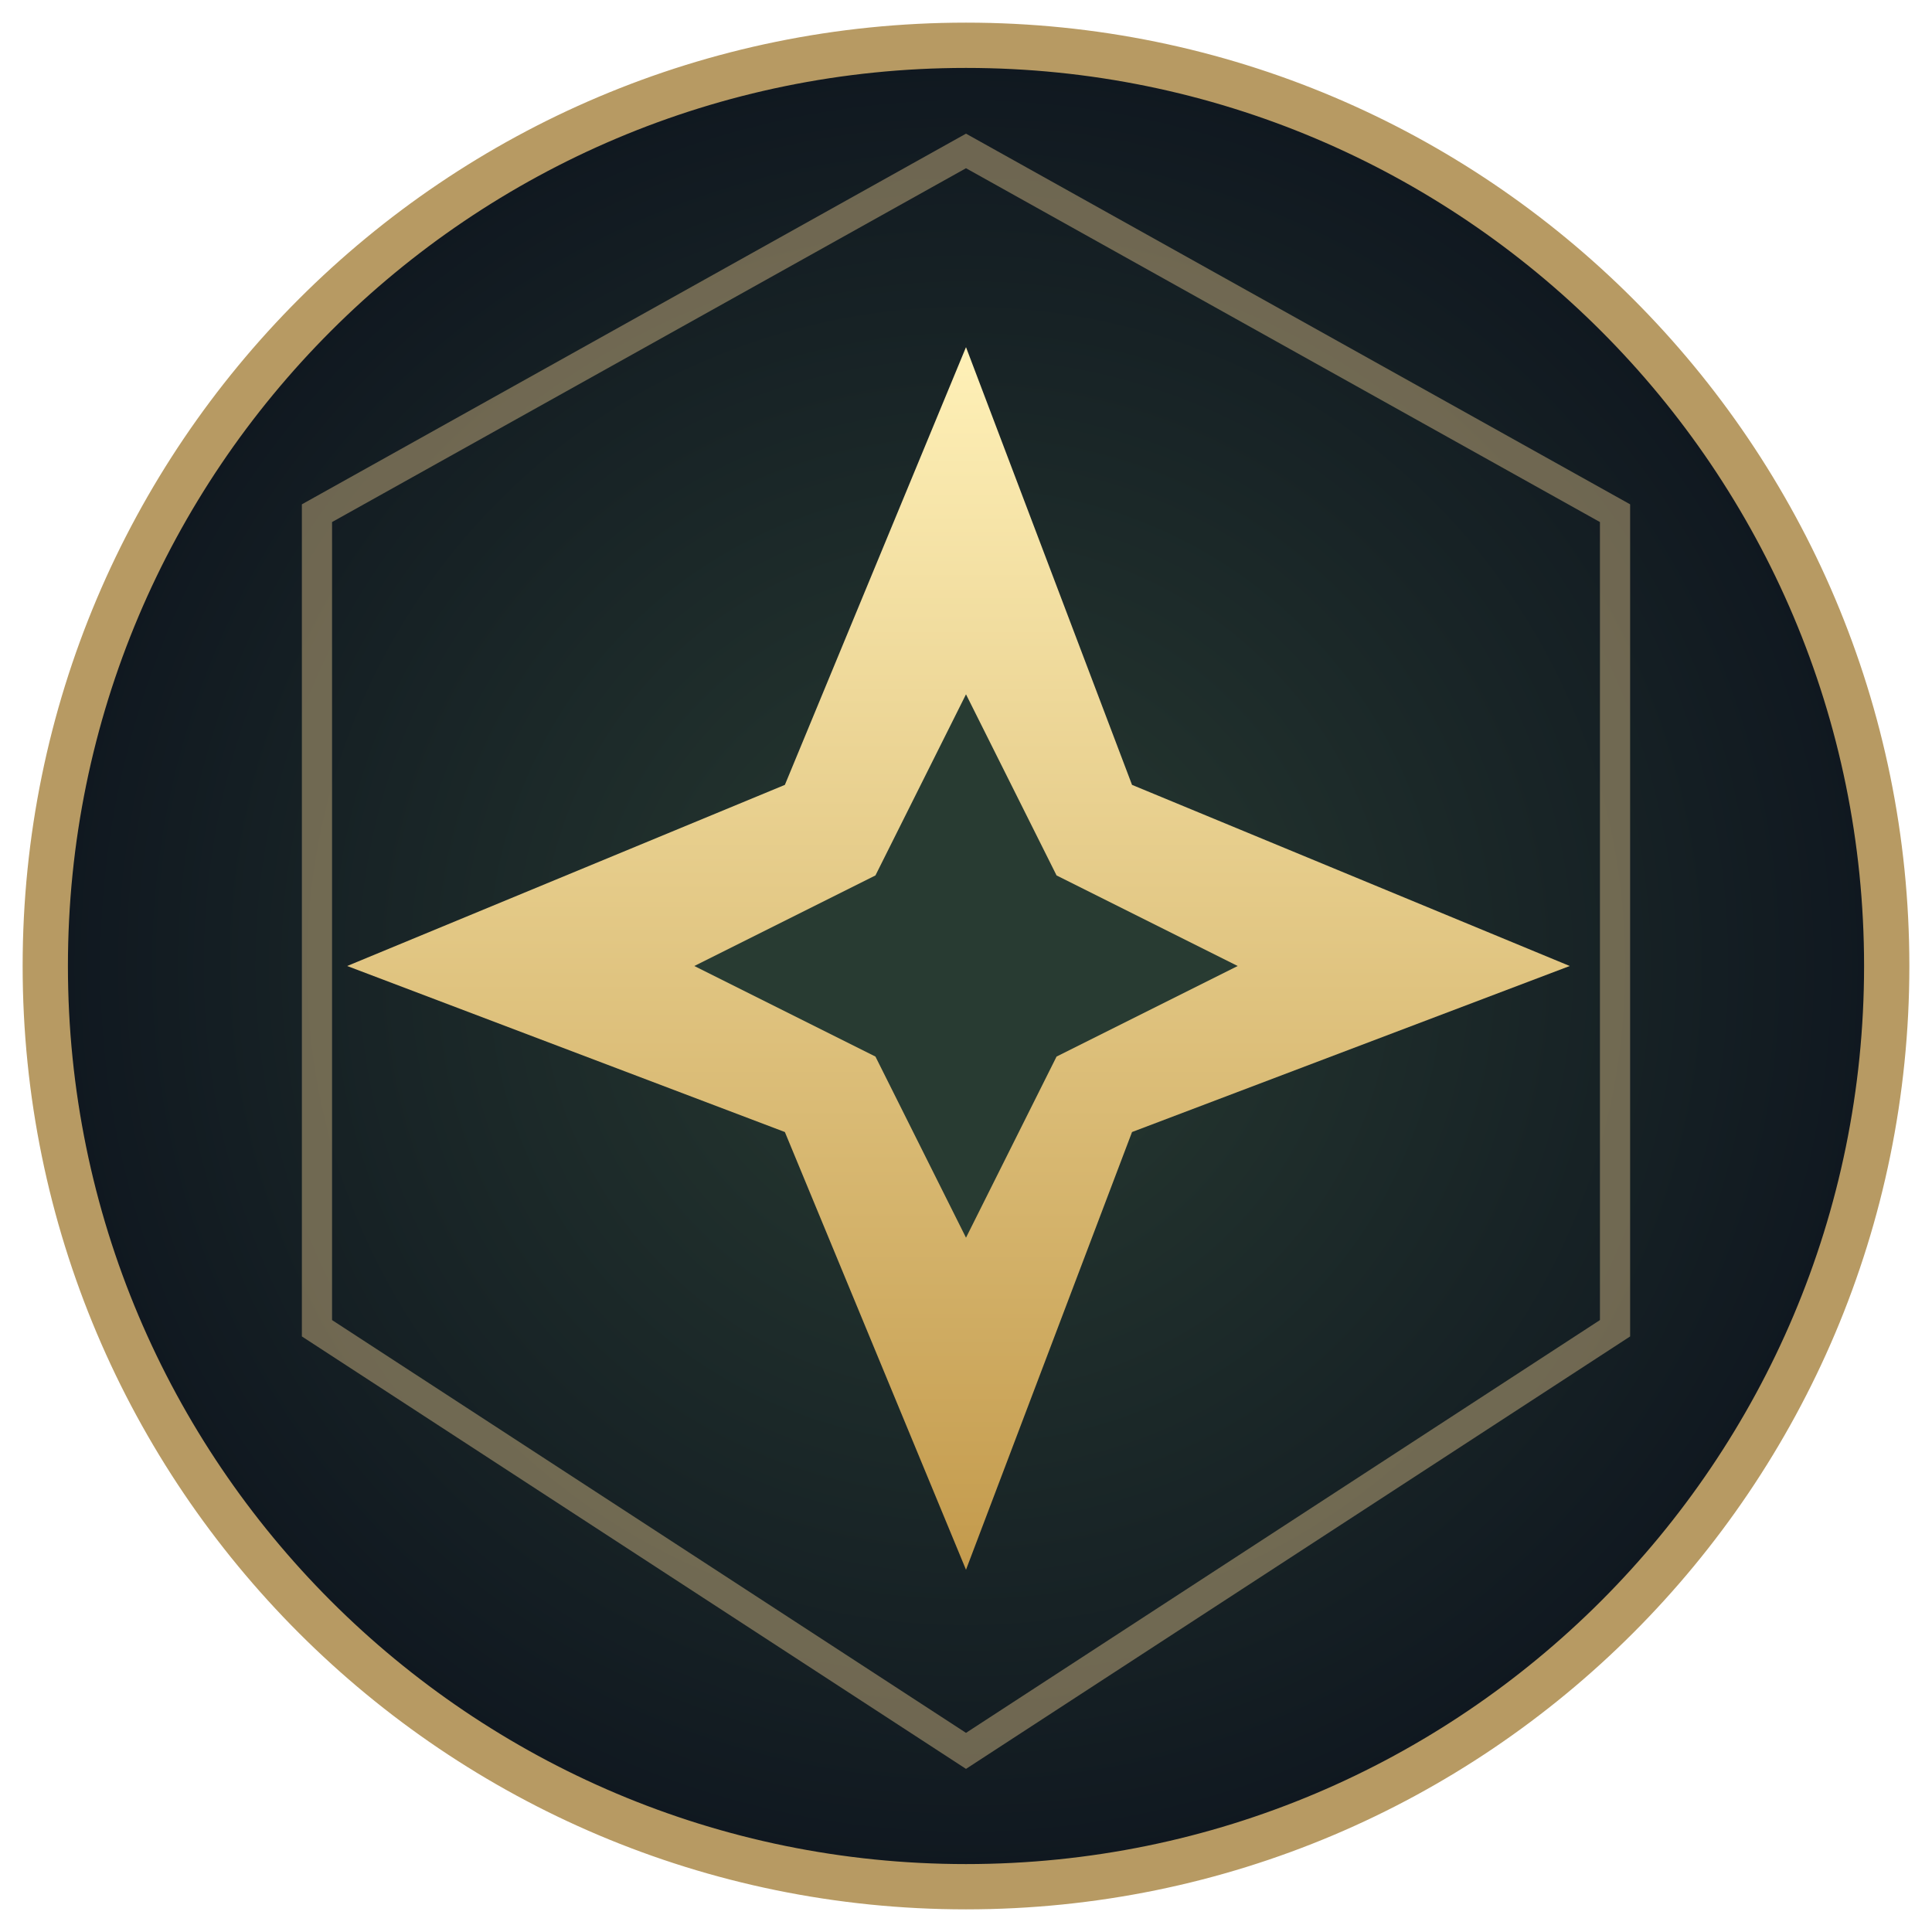
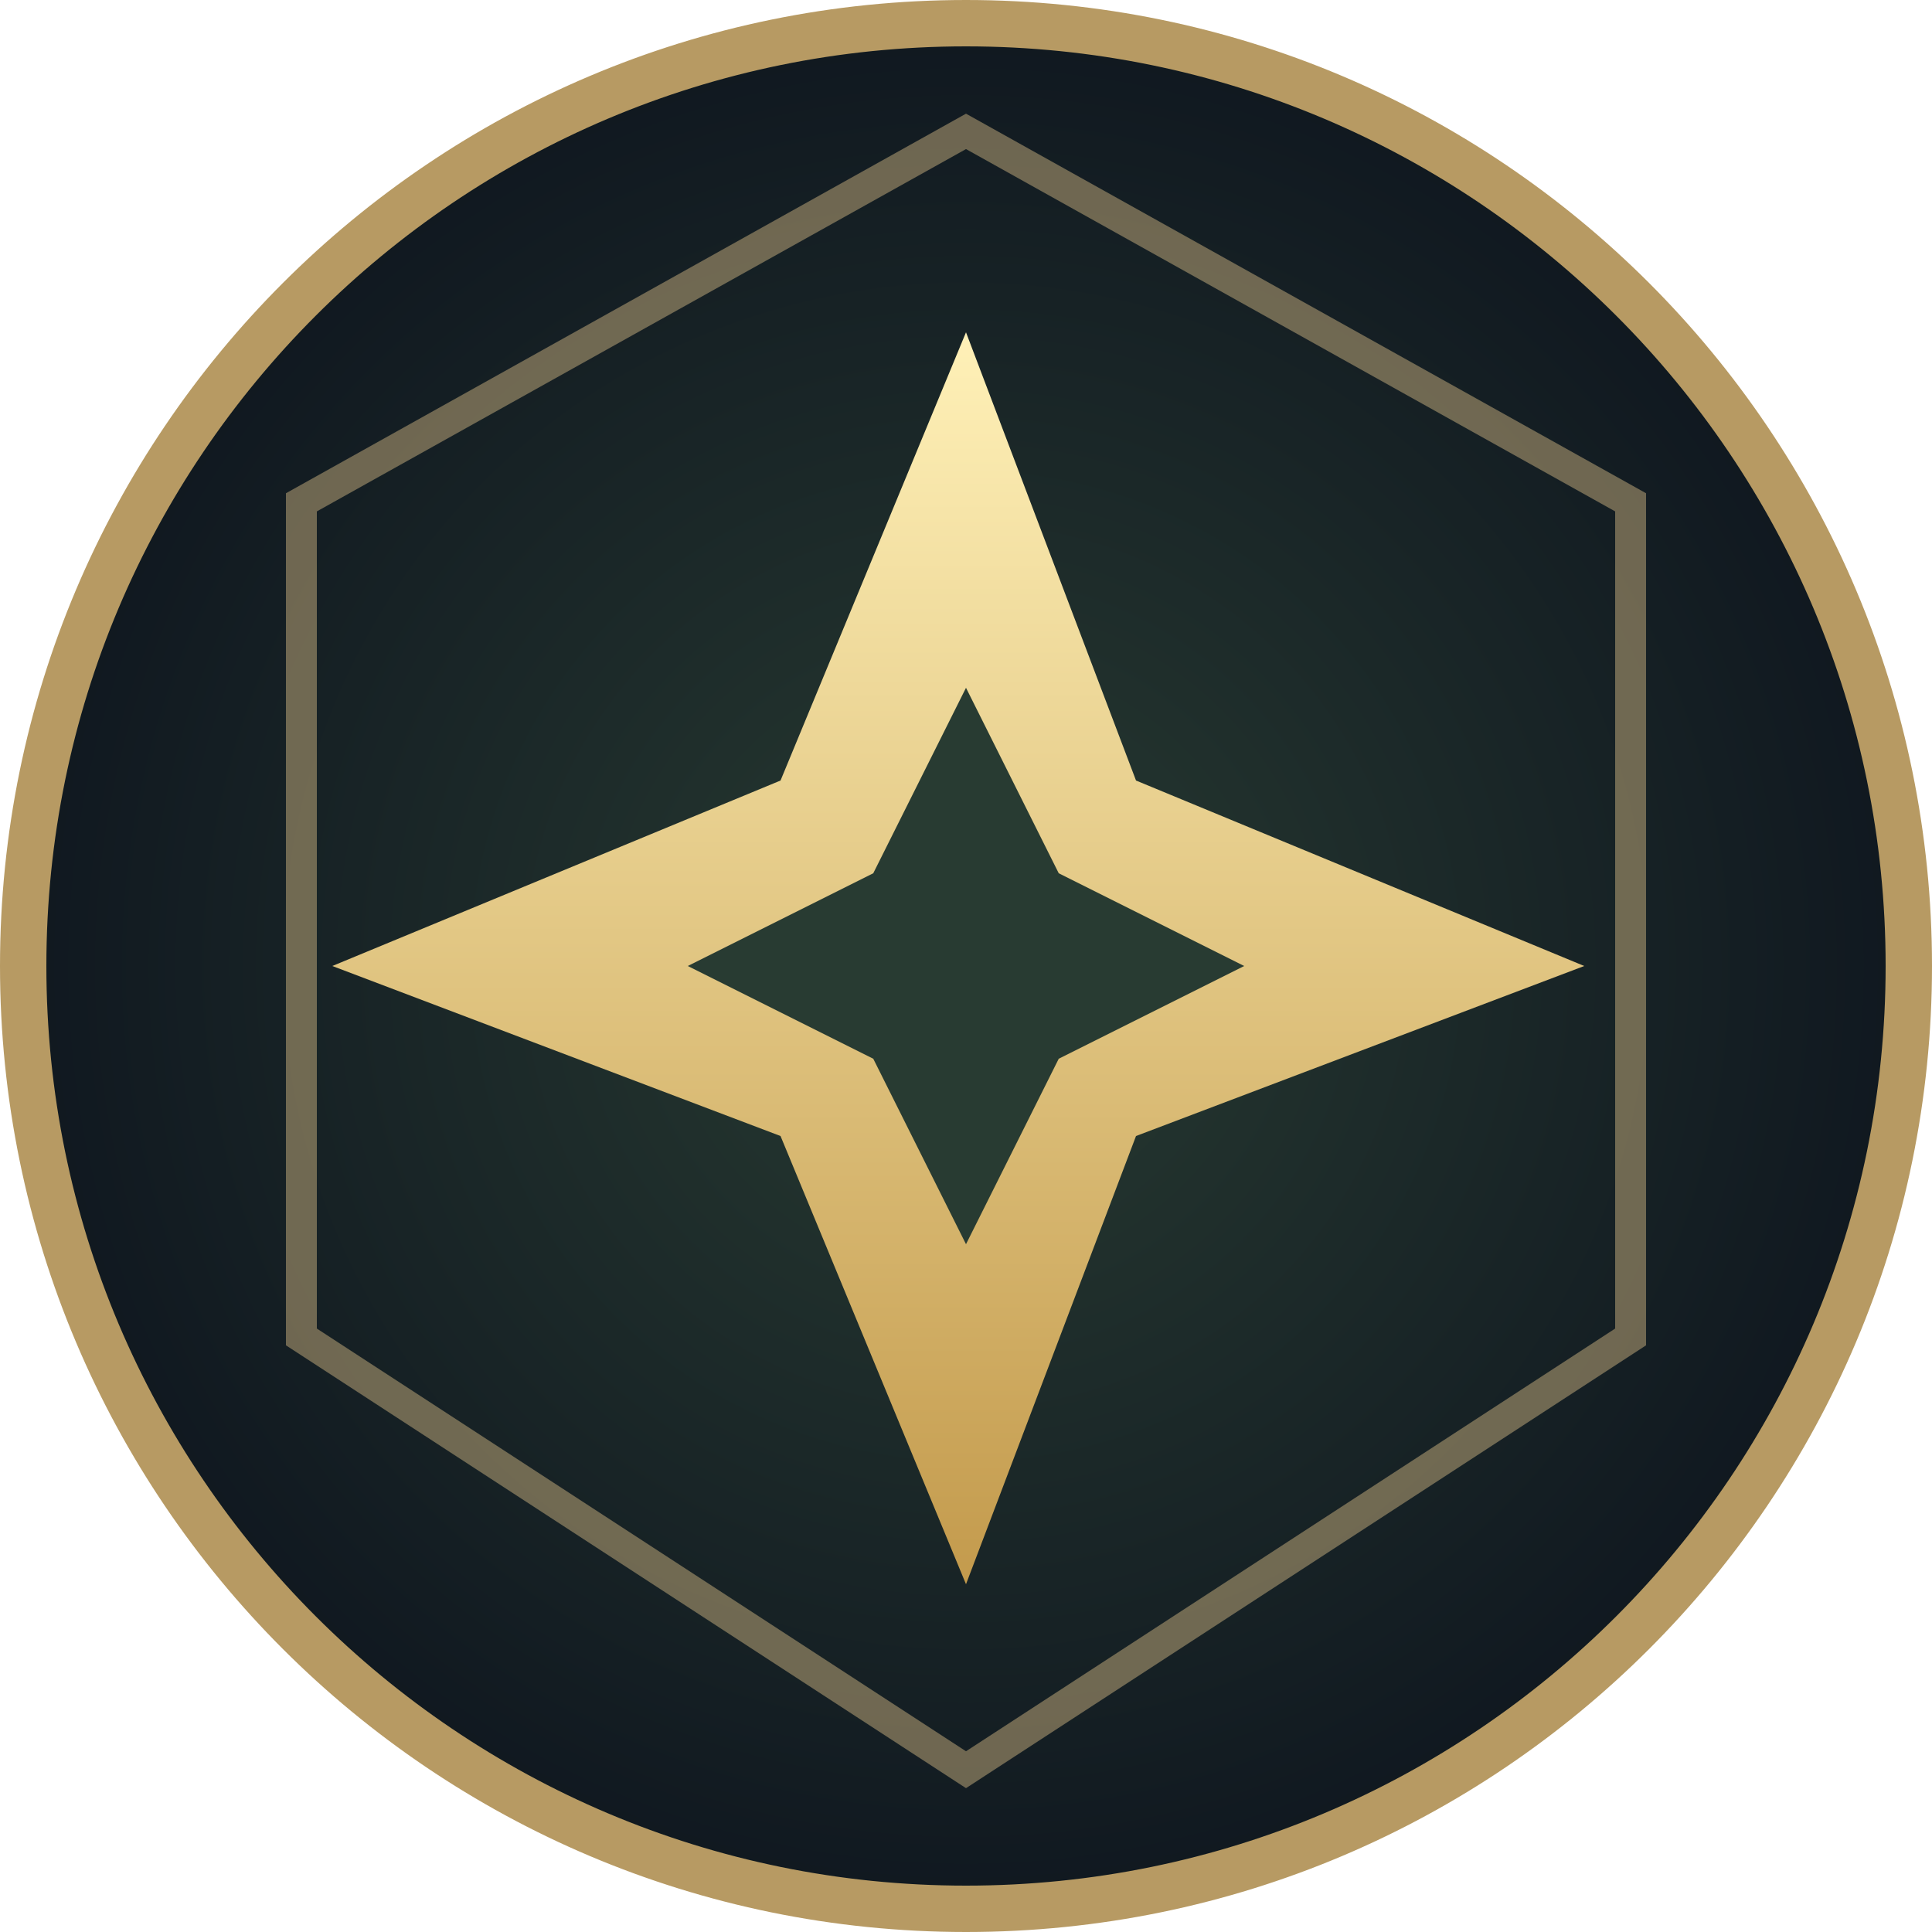
- <svg xmlns="http://www.w3.org/2000/svg" width="128" height="128" viewBox="0 0 128 128">
+ <svg xmlns="http://www.w3.org/2000/svg" width="128" height="128" viewBox="1.5 1.5 125 125">
  <defs>
    <radialGradient id="bg">
      <stop stop-color="#283b32" />
      <stop offset="1" stop-color="#101820" />
    </radialGradient>
    <linearGradient id="gold" x2="0" y2="1">
      <stop stop-color="#fff1b8" />
      <stop offset="1" stop-color="#c39a4c" />
    </linearGradient>
  </defs>
  <circle cx="64" cy="64" r="61" fill="url(#bg)" stroke="#b79a63" stroke-width="3" />
  <path d="m64 10 43 24v54l-43 28-43-28V34z" fill="none" stroke="#dec28b" stroke-opacity=".45" stroke-width="2" />
  <g fill="url(#gold)">
    <path d="m64 23 11 29 29 12-29 11-11 29-12-29-29-11 29-12z" />
    <path d="m64 46 6 12 12 6-12 6-6 12-6-12-12-6 12-6z" fill="#283b32" />
  </g>
</svg>
